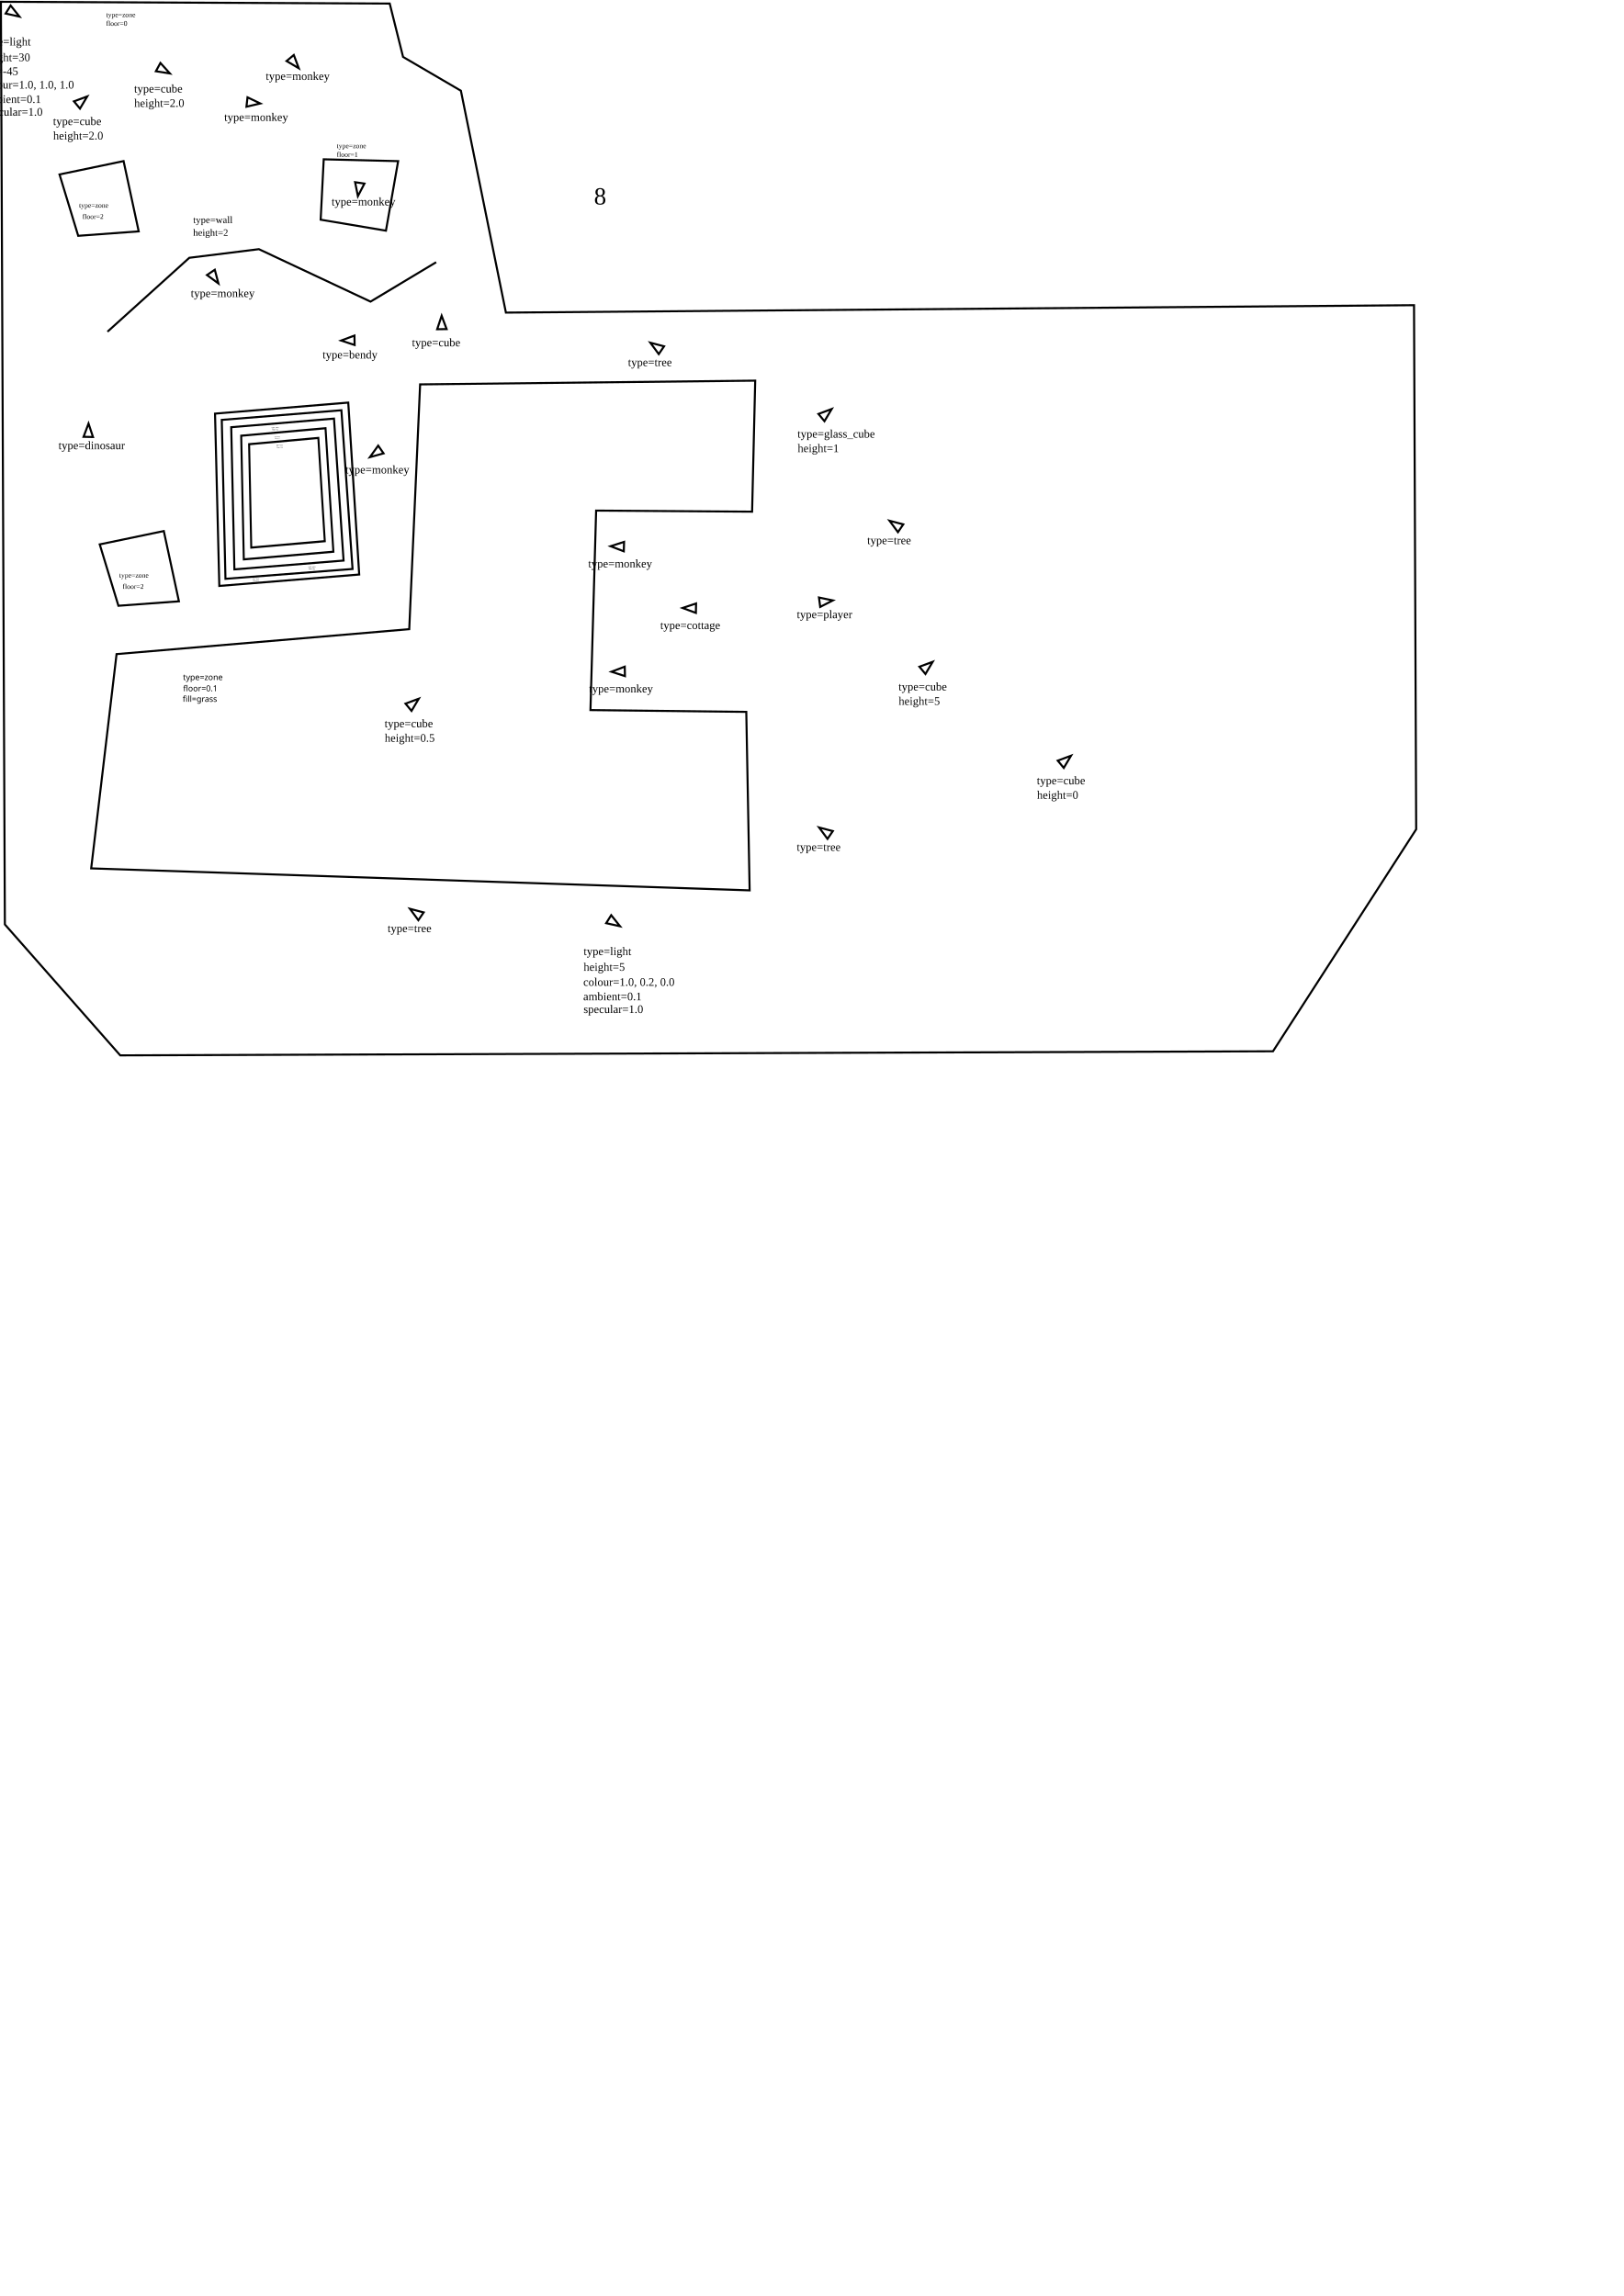
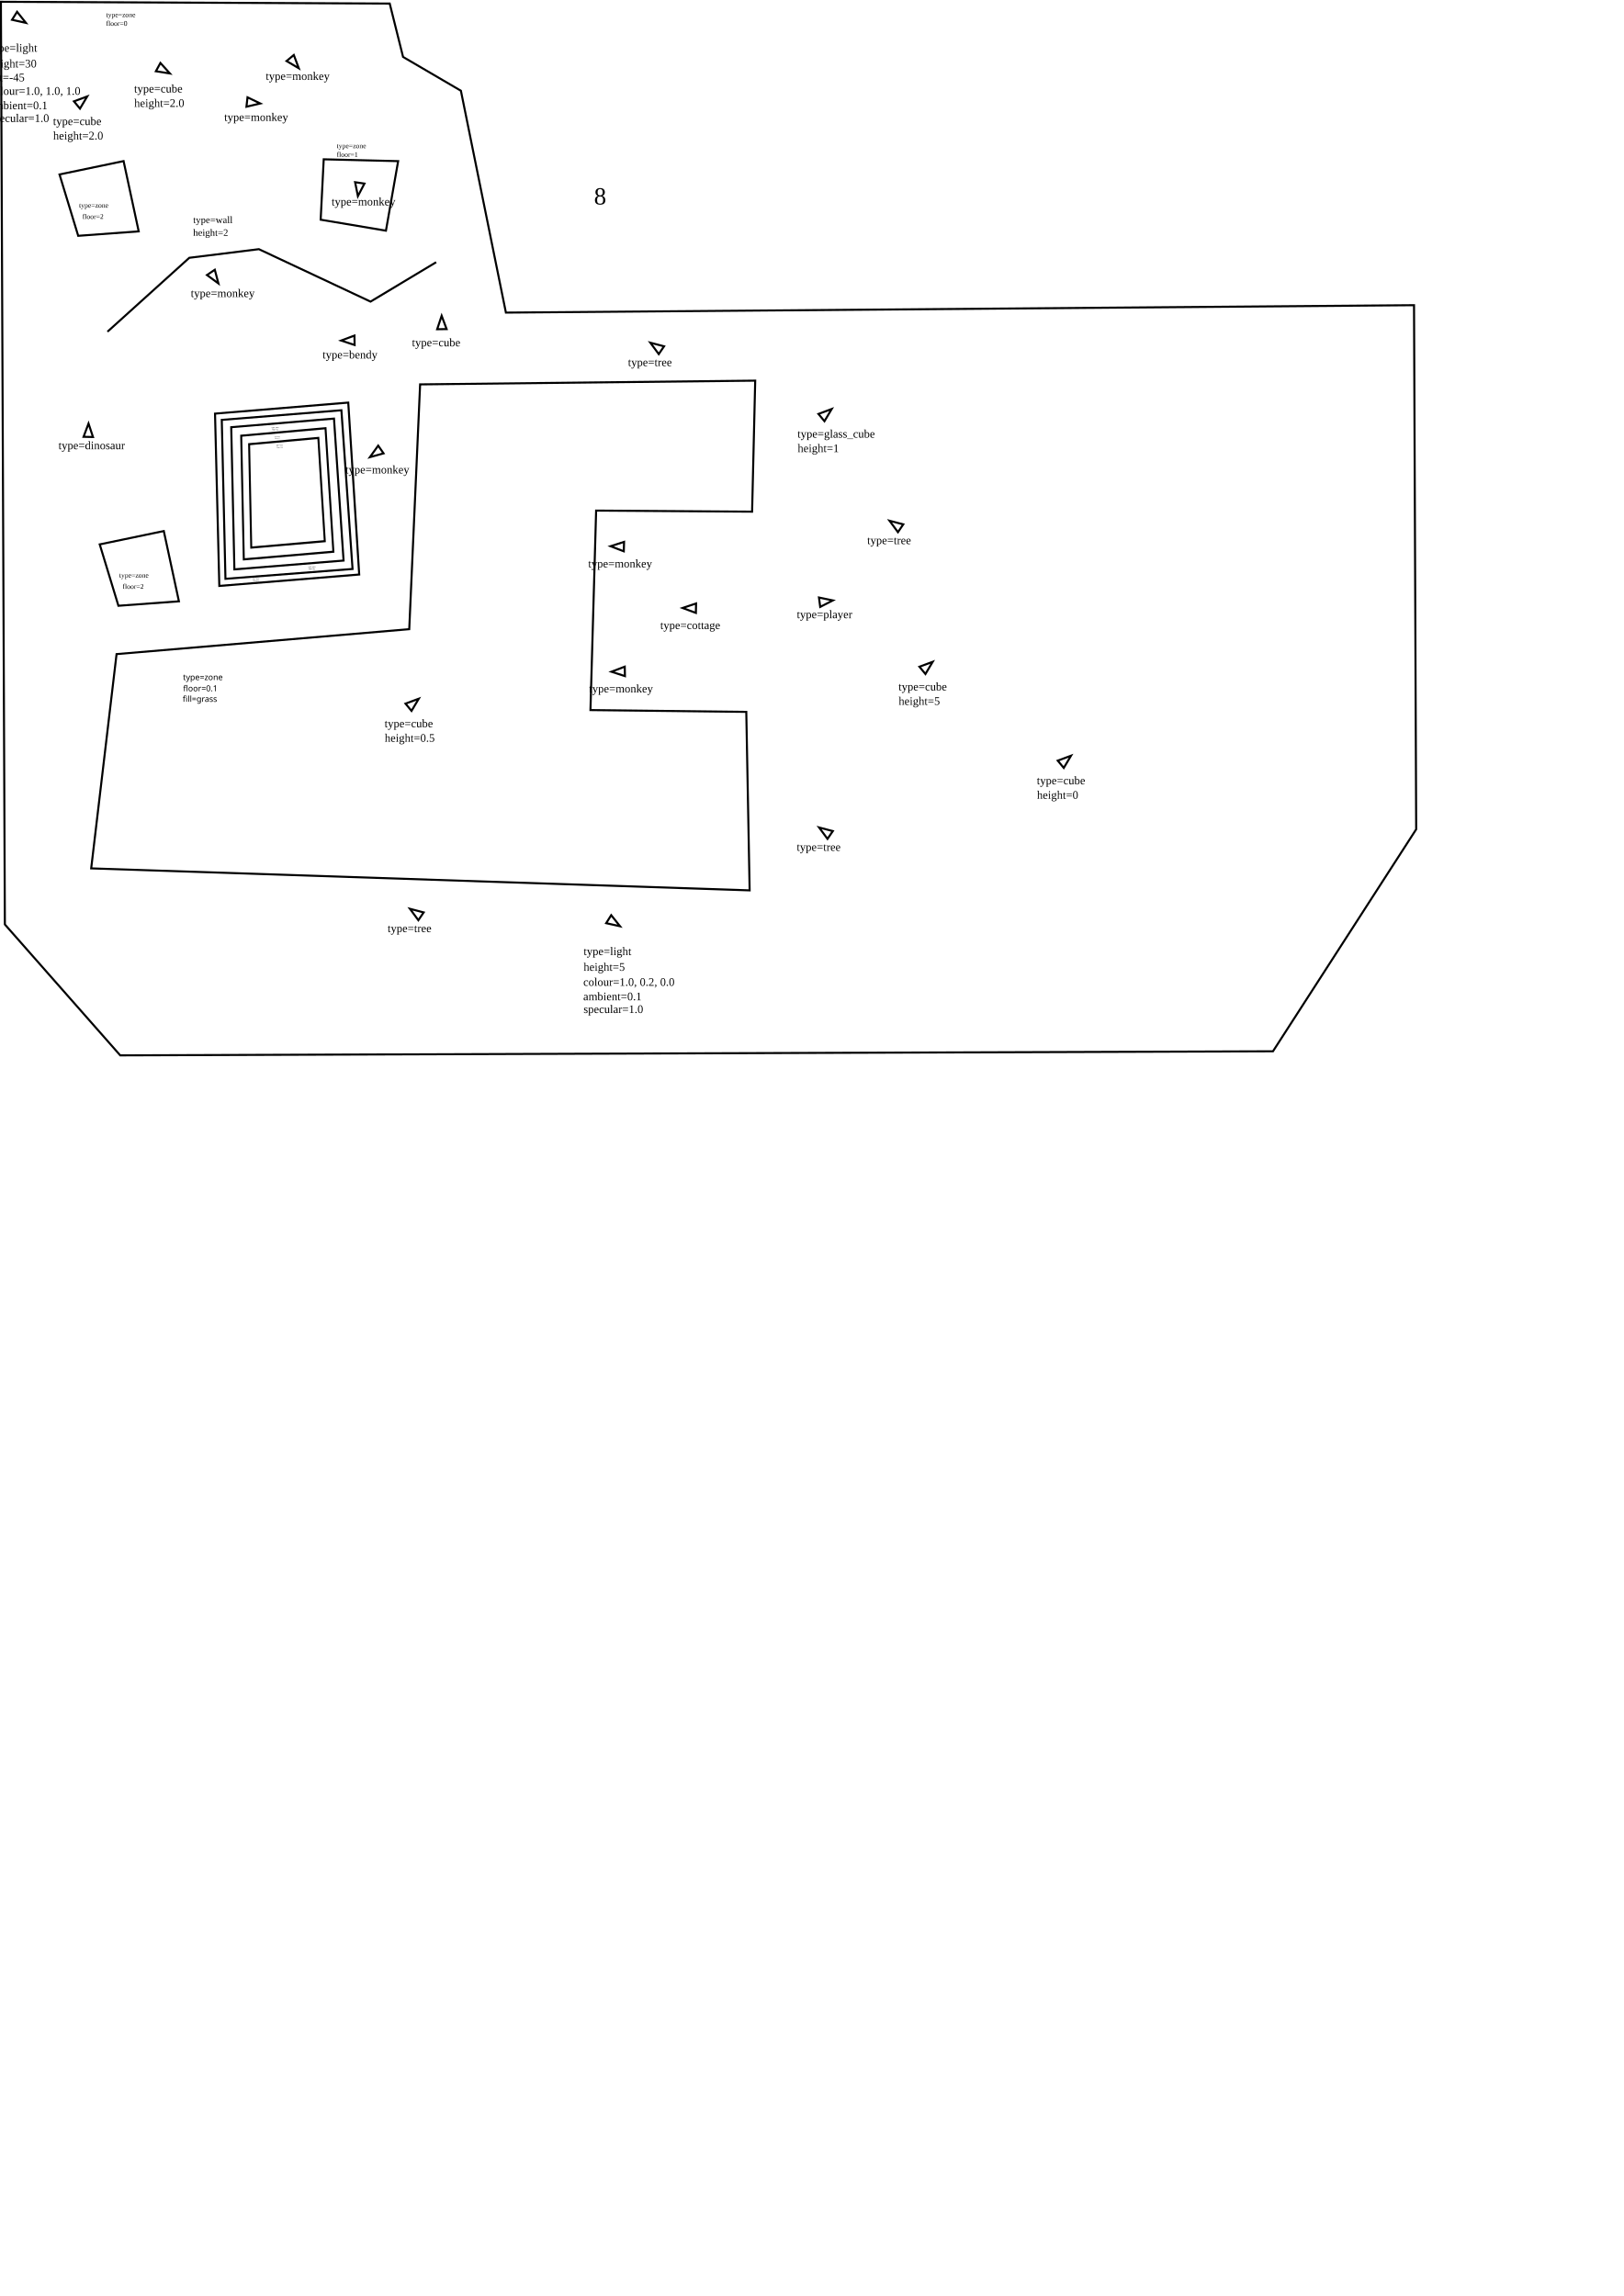
<svg xmlns="http://www.w3.org/2000/svg" width="210mm" height="297mm" viewBox="0 0 210 297" version="1.1" id="svg1">
  <defs id="defs1">
    <rect x="357.962" y="869.614" width="268.471" height="112.836" id="rect1" />
  </defs>
  <g id="layer1">
    <text xml:space="preserve" transform="matrix(0.2645833,0,0,0.2645833,-17.88486,-206.5387)" id="text1" style="text-align:start;writing-mode:lr-tb;direction:ltr;white-space:pre;shape-inside:url(#rect1);display:inline;fill:#000000">
      <tspan x="357.961" y="880.561" id="tspan1">8</tspan>
    </text>
    <g id="g5">
      <text xml:space="preserve" style="font-size:0.909px;text-align:start;writing-mode:lr-tb;direction:ltr;text-anchor:start;fill:#000000;fill-opacity:1;stroke:none;stroke-width:0.076;stroke-opacity:1" x="13.721" y="2.202" id="text2">
        <tspan id="tspan2" style="fill:#000000;fill-opacity:1;stroke:none;stroke-width:0.076" x="13.721" y="2.202">type=zone</tspan>
      </text>
      <text xml:space="preserve" style="font-size:0.909px;text-align:start;writing-mode:lr-tb;direction:ltr;text-anchor:start;fill:#000000;fill-opacity:1;stroke:none;stroke-width:0.076;stroke-opacity:1" x="13.728" y="3.33" id="text2-7">
        <tspan id="tspan2-2" style="fill:#000000;fill-opacity:1;stroke:none;stroke-width:0.076" x="13.728" y="3.33">floor=0</tspan>
      </text>
      <g id="g4-5-8-6" transform="translate(5.822039,-10.66291)">
        <path style="fill:none;fill-opacity:1;stroke:#000000;stroke-width:0.265;stroke-opacity:1" d="m 26.189,23.254 -0.137,1.213 1.789,-0.418 z" id="path2-1-7-7" />
        <text xml:space="preserve" style="font-size:1.501px;text-align:start;writing-mode:lr-tb;direction:ltr;text-anchor:start;fill:#000000;fill-opacity:1;stroke:none;stroke-width:0.125;stroke-opacity:1" x="23.18" y="26.307" id="text3-3-1-9">
          <tspan id="tspan3-9-5-4" style="fill:#000000;fill-opacity:1;stroke:none;stroke-width:0.125" x="23.18" y="26.307">type=monkey</tspan>
        </text>
      </g>
      <g id="g4-5-3" transform="translate(18.53776,20.06561)">
        <path style="fill:none;fill-opacity:1;stroke:#000000;stroke-width:0.265;stroke-opacity:1" d="m 27.325,24.562 -0.021,-1.221 -1.72,0.646 z" id="path2-1-6" />
        <text xml:space="preserve" style="font-size:1.501px;text-align:start;writing-mode:lr-tb;direction:ltr;text-anchor:start;fill:#000000;fill-opacity:1;stroke:none;stroke-width:0.125;stroke-opacity:1" x="23.18" y="26.307" id="text3-3-7">
          <tspan id="tspan3-9-53" style="fill:#000000;fill-opacity:1;stroke:none;stroke-width:0.125" x="23.18" y="26.307">type=bendy</tspan>
        </text>
      </g>
      <g id="g4-5-3-1" transform="translate(1.489317,12.11764)">
        <path style="fill:none;fill-opacity:1;stroke:#000000;stroke-width:0.265;stroke-opacity:1" d="m 26.291,22.776 -1.011,0.684 1.48,1.088 z" id="path2-1-6-2" />
        <text xml:space="preserve" style="font-size:1.501px;text-align:start;writing-mode:lr-tb;direction:ltr;text-anchor:start;fill:#000000;fill-opacity:1;stroke:none;stroke-width:0.125;stroke-opacity:1" x="23.18" y="26.307" id="text3-3-7-7">
          <tspan id="tspan3-9-53-0" style="fill:#000000;fill-opacity:1;stroke:none;stroke-width:0.125" x="23.18" y="26.307">type=monkey</tspan>
        </text>
      </g>
      <g id="g4-5-8-6-5" transform="translate(30.1,18.4964)">
        <path style="fill:none;fill-opacity:1;stroke:#000000;stroke-width:0.265;stroke-opacity:1" d="M 26.442,24.091 27.662,24.073 27.02,22.352 Z" id="path2-1-7-7-6" />
        <text xml:space="preserve" style="font-size:1.501px;text-align:start;writing-mode:lr-tb;direction:ltr;text-anchor:start;fill:#000000;fill-opacity:1;stroke:none;stroke-width:0.125;stroke-opacity:1" x="23.18" y="26.307" id="text3-3-1-9-2">
          <tspan id="tspan3-9-5-4-9" style="fill:#000000;fill-opacity:1;stroke:none;stroke-width:0.125" x="23.18" y="26.307">type=cube</tspan>
        </text>
      </g>
      <g id="g4-5-8-6-5-3" transform="translate(21.48873,34.93369)">
        <path style="fill:none;fill-opacity:1;stroke:#000000;stroke-width:0.265;stroke-opacity:1" d="m 28.119,23.714 -0.695,-1.004 -1.072,1.492 z" id="path2-1-7-7-6-8" />
        <text xml:space="preserve" style="font-size:1.501px;text-align:start;writing-mode:lr-tb;direction:ltr;text-anchor:start;fill:#000000;fill-opacity:1;stroke:none;stroke-width:0.125;stroke-opacity:1" x="23.18" y="26.307" id="text3-3-1-9-2-48">
          <tspan id="tspan3-9-5-4-9-0" style="fill:#000000;fill-opacity:1;stroke:none;stroke-width:0.125" x="23.18" y="26.307">type=monkey</tspan>
        </text>
      </g>
      <g id="g4-5-8-6-5-32" transform="translate(52.89492,47.09292)">
        <path style="fill:none;fill-opacity:1;stroke:#000000;stroke-width:0.265;stroke-opacity:1" d="m 27.782,24.221 0.037,-1.22 -1.748,0.564 z" id="path2-1-7-7-6-6" />
        <text xml:space="preserve" style="font-size:1.501px;text-align:start;writing-mode:lr-tb;direction:ltr;text-anchor:start;fill:#000000;fill-opacity:1;stroke:none;stroke-width:0.125;stroke-opacity:1" x="23.18" y="26.307" id="text3-3-1-9-2-94">
          <tspan id="tspan3-9-5-4-9-1" style="fill:#000000;fill-opacity:1;stroke:none;stroke-width:0.125" x="23.18" y="26.307">type=monkey</tspan>
        </text>
      </g>
      <g id="g4-5-8-6-5-8" transform="translate(53.00565,63.26971)">
        <path style="fill:none;fill-opacity:1;stroke:#000000;stroke-width:0.265;stroke-opacity:1" d="M 27.821,24.189 27.794,22.968 26.078,23.622 Z" id="path2-1-7-7-6-38" />
        <text xml:space="preserve" style="font-size:1.501px;text-align:start;writing-mode:lr-tb;direction:ltr;text-anchor:start;fill:#000000;fill-opacity:1;stroke:none;stroke-width:0.125;stroke-opacity:1" x="23.18" y="26.307" id="text3-3-1-9-2-1">
          <tspan id="tspan3-9-5-4-9-5" style="fill:#000000;fill-opacity:1;stroke:none;stroke-width:0.125" x="23.18" y="26.307">type=monkey</tspan>
        </text>
      </g>
      <g id="g4-5-8-6-5-2" transform="translate(62.2115,55.06791)">
        <path style="fill:none;fill-opacity:1;stroke:#000000;stroke-width:0.265;stroke-opacity:1" d="m 27.79,24.214 0.023,-1.22 -1.742,0.584 z" id="path2-1-7-7-6-3" />
        <text xml:space="preserve" style="font-size:1.501px;text-align:start;writing-mode:lr-tb;direction:ltr;text-anchor:start;fill:#000000;fill-opacity:1;stroke:none;stroke-width:0.125;stroke-opacity:1" x="23.18" y="26.307" id="text3-3-1-9-2-9">
          <tspan id="tspan3-9-5-4-9-97" style="fill:#000000;fill-opacity:1;stroke:none;stroke-width:0.125" x="23.18" y="26.307">type=cottage</tspan>
        </text>
      </g>
      <g id="g4-5-8-6-2" transform="translate(11.18701,-15.96969)">
        <path style="fill:none;fill-opacity:1;stroke:#000000;stroke-width:0.265;stroke-opacity:1" d="m 26.812,23.083 -0.937,0.782 1.582,0.934 z" id="path2-1-7-7-0" />
        <text xml:space="preserve" style="font-size:1.501px;text-align:start;writing-mode:lr-tb;direction:ltr;text-anchor:start;fill:#000000;fill-opacity:1;stroke:none;stroke-width:0.125;stroke-opacity:1" x="23.18" y="26.307" id="text3-3-1-9-4">
          <tspan id="tspan3-9-5-4-4" style="fill:#000000;fill-opacity:1;stroke:none;stroke-width:0.125" x="23.18" y="26.307">type=monkey</tspan>
        </text>
      </g>
      <g id="g4-7-6" transform="translate(79.87344,53.66287)">
        <path style="fill:none;fill-opacity:1;stroke:#000000;stroke-width:0.265;stroke-opacity:1" d="m 26.047,23.631 0.16,1.21 1.635,-0.837 z" id="path2-55-7" />
        <text xml:space="preserve" style="font-size:1.501px;text-align:start;writing-mode:lr-tb;direction:ltr;text-anchor:start;fill:#000000;fill-opacity:1;stroke:none;stroke-width:0.125;stroke-opacity:1" x="23.18" y="26.307" id="text3-4-8">
          <tspan id="tspan3-1-4" style="fill:#000000;fill-opacity:1;stroke:none;stroke-width:0.125" x="23.18" y="26.307">type=player</tspan>
        </text>
      </g>
      <g id="g6" transform="translate(11.96265,8.297953)">
        <text xml:space="preserve" style="font-size:0.909px;text-align:start;writing-mode:lr-tb;direction:ltr;text-anchor:start;fill:#000000;fill-opacity:1;stroke:none;stroke-width:0.076;stroke-opacity:1" x="31.588" y="10.856" id="text2-8">
          <tspan id="tspan2-20" style="fill:#000000;fill-opacity:1;stroke:none;stroke-width:0.076" x="31.588" y="10.856">type=zone</tspan>
        </text>
        <text xml:space="preserve" style="font-size:0.909px;text-align:start;writing-mode:lr-tb;direction:ltr;text-anchor:start;fill:#000000;fill-opacity:1;stroke:none;stroke-width:0.076;stroke-opacity:1" x="31.595" y="11.984" id="text2-7-7">
          <tspan id="tspan2-2-4" style="fill:#000000;fill-opacity:1;stroke:none;stroke-width:0.076" x="31.595" y="11.984">floor=1</tspan>
        </text>
        <path style="fill:none;fill-opacity:1;stroke:#000000;stroke-width:0.265;stroke-opacity:1" d="m 29.905,12.309 -0.395,7.812 8.443,1.42 1.578,-8.995 z" id="path5" />
        <g id="g4-5-8-6-2-9" transform="translate(7.73476,-8.031607)">
          <path style="fill:none;fill-opacity:1;stroke:#000000;stroke-width:0.265;stroke-opacity:1" d="m 27.438,23.481 -1.208,-0.177 0.359,1.801 z" id="path2-1-7-7-0-9" />
          <text xml:space="preserve" style="font-size:1.501px;text-align:start;writing-mode:lr-tb;direction:ltr;text-anchor:start;fill:#000000;fill-opacity:1;stroke:none;stroke-width:0.125;stroke-opacity:1" x="23.18" y="26.307" id="text3-3-1-9-4-9">
            <tspan id="tspan3-9-5-4-4-3" style="fill:#000000;fill-opacity:1;stroke:none;stroke-width:0.125" x="23.18" y="26.307">type=monkey</tspan>
          </text>
        </g>
      </g>
      <g id="g7" transform="translate(3.15172,-30.0846)">
        <text xml:space="preserve" style="font-size:0.909px;text-align:start;writing-mode:lr-tb;direction:ltr;text-anchor:start;fill:#000000;fill-opacity:1;stroke:none;stroke-width:0.076;stroke-opacity:1" x="7.07" y="56.937" id="text2-3">
          <tspan id="tspan2-9" style="fill:#000000;fill-opacity:1;stroke:none;stroke-width:0.076" x="7.07" y="56.937">type=zone</tspan>
        </text>
        <text xml:space="preserve" style="font-size:0.909px;text-align:start;writing-mode:lr-tb;direction:ltr;text-anchor:start;fill:#000000;fill-opacity:1;stroke:none;stroke-width:0.076;stroke-opacity:1" x="7.507" y="58.387" id="text2-3-3">
          <tspan id="tspan2-9-6" style="fill:#000000;fill-opacity:1;stroke:none;stroke-width:0.076" x="7.507" y="58.387">floor=2</tspan>
        </text>
        <path style="fill:none;fill-opacity:1;stroke:#000000;stroke-width:0.265;stroke-opacity:1" d="m 6.962,60.589 7.825,-0.575 -1.956,-9.091 -8.286,1.726 z" id="path6" />
      </g>
      <g id="g7-1" transform="translate(8.353112,17.7701)">
        <text xml:space="preserve" style="font-size:0.909px;text-align:start;writing-mode:lr-tb;direction:ltr;text-anchor:start;fill:#000000;fill-opacity:1;stroke:none;stroke-width:0.076;stroke-opacity:1" x="7.07" y="56.937" id="text2-3-8">
          <tspan id="tspan2-9-7" style="fill:#000000;fill-opacity:1;stroke:none;stroke-width:0.076" x="7.07" y="56.937">type=zone</tspan>
        </text>
        <text xml:space="preserve" style="font-size:0.909px;text-align:start;writing-mode:lr-tb;direction:ltr;text-anchor:start;fill:#000000;fill-opacity:1;stroke:none;stroke-width:0.076;stroke-opacity:1" x="7.507" y="58.387" id="text2-3-3-9">
          <tspan id="tspan2-9-6-2" style="fill:#000000;fill-opacity:1;stroke:none;stroke-width:0.076" x="7.507" y="58.387">floor=2</tspan>
        </text>
        <path style="fill:none;fill-opacity:1;stroke:#000000;stroke-width:0.265;stroke-opacity:1" d="m 6.962,60.589 7.825,-0.575 -1.956,-9.091 -8.286,1.726 z" id="path6-0" />
      </g>
      <g id="g7-4" transform="translate(26.38602,10.8822)">
        <text xml:space="preserve" style="font-size:0.202px;text-align:start;writing-mode:lr-tb;direction:ltr;text-anchor:start;fill:#000000;fill-opacity:1;stroke:none;stroke-width:0.076;stroke-opacity:1" x="6.291" y="64.041" id="text2-3-0">
          <tspan id="tspan2-9-9" style="fill:#000000;fill-opacity:1;stroke:none;stroke-width:0.076" x="6.291" y="64.041">type=zone</tspan>
        </text>
        <text xml:space="preserve" style="font-size:0.202px;text-align:start;writing-mode:lr-tb;direction:ltr;text-anchor:start;fill:#000000;fill-opacity:1;stroke:none;stroke-width:0.076;stroke-opacity:1" x="6.341" y="64.306" id="text2-3-3-2">
          <tspan id="tspan2-9-6-4" style="fill:#000000;fill-opacity:1;stroke:none;stroke-width:0.076" x="6.341" y="64.306">floor=0.2</tspan>
        </text>
        <path style="fill:none;fill-opacity:1;stroke:#000000;stroke-width:0.265;stroke-opacity:1" d="M 1.979,64.911 20.071,63.435 18.655,41.196 1.424,42.622 Z" id="path6-9" />
        <g id="g10">
          <text xml:space="preserve" style="font-size:0.222px;text-align:start;writing-mode:lr-tb;direction:ltr;text-anchor:start;fill:#000000;fill-opacity:1;stroke:none;stroke-width:0.076;stroke-opacity:1" x="13.485" y="62.5" id="text2-3-0-0">
            <tspan id="tspan2-9-9-9" style="fill:#000000;fill-opacity:1;stroke:none;stroke-width:0.076" x="13.485" y="62.5">type=zone</tspan>
          </text>
          <text xml:space="preserve" style="font-size:0.222px;text-align:start;writing-mode:lr-tb;direction:ltr;text-anchor:start;fill:#000000;fill-opacity:1;stroke:none;stroke-width:0.076;stroke-opacity:1" x="13.54" y="62.791" id="text2-3-3-2-3">
            <tspan id="tspan2-9-6-4-0" style="fill:#000000;fill-opacity:1;stroke:none;stroke-width:0.076" x="13.54" y="62.791">floor=0.2</tspan>
          </text>
          <path style="fill:none;fill-opacity:1;stroke:#000000;stroke-width:0.265;stroke-opacity:1" d="M 2.297,43.432 2.773,63.991 19.211,62.718 17.768,42.186 Z" id="path10" />
          <g id="g1865">
            <text xml:space="preserve" style="font-size:0.217px;text-align:start;writing-mode:lr-tb;direction:ltr;text-anchor:start;fill:#000000;fill-opacity:1;stroke:none;stroke-width:0.076;stroke-opacity:1" x="8.747" y="44.486" id="text2-3-0-0-6">
              <tspan id="tspan2-9-9-9-7" style="fill:#000000;fill-opacity:1;stroke:none;stroke-width:0.076" x="8.747" y="44.486">type=zone</tspan>
            </text>
            <text xml:space="preserve" style="font-size:0.217px;text-align:start;writing-mode:lr-tb;direction:ltr;text-anchor:start;fill:#000000;fill-opacity:1;stroke:none;stroke-width:0.076;stroke-opacity:1" x="8.8" y="44.771" id="text2-3-3-2-3-5">
              <tspan id="tspan2-9-6-4-0-3" style="fill:#000000;fill-opacity:1;stroke:none;stroke-width:0.076" x="8.8" y="44.771">floor=0.2</tspan>
            </text>
            <path style="fill:none;fill-opacity:1;stroke:#000000;stroke-width:0.265;stroke-opacity:1" d="M 3.52,44.379 3.929,62.77 18.049,61.631 16.81,43.265 Z" id="path10-3" />
            <g id="g1865-5" transform="matrix(0.8204918,0,0,0.8697439,1.921924,6.881878)" style="stroke-width:1.184">
              <text xml:space="preserve" style="font-size:0.206px;text-align:start;writing-mode:lr-tb;direction:ltr;text-anchor:start;fill:#000000;fill-opacity:1;stroke:none;stroke-width:0.09;stroke-opacity:1" x="8.762" y="44.582" id="text2-3-0-0-6-6">
                <tspan id="tspan2-9-9-9-7-2" style="fill:#000000;fill-opacity:1;stroke:none;stroke-width:0.09" x="8.762" y="44.582">type=zone</tspan>
              </text>
              <text xml:space="preserve" style="font-size:0.206px;text-align:start;writing-mode:lr-tb;direction:ltr;text-anchor:start;fill:#000000;fill-opacity:1;stroke:none;stroke-width:0.09;stroke-opacity:1" x="8.812" y="44.853" id="text2-3-3-2-3-5-9">
                <tspan id="tspan2-9-6-4-0-3-1" style="fill:#000000;fill-opacity:1;stroke:none;stroke-width:0.09" x="8.812" y="44.853">floor=0.2</tspan>
              </text>
              <g id="g1865-5-7" transform="matrix(0.820949,0,0,0.8360907,1.877445,8.535703)" style="stroke-width:1.429">
                <text xml:space="preserve" style="font-size:0.303px;text-align:start;writing-mode:lr-tb;direction:ltr;text-anchor:start;fill:#000000;fill-opacity:1;stroke:none;stroke-width:0.108;stroke-opacity:1" x="8.759" y="44.651" id="text2-3-0-0-6-6-0">
                  <tspan id="tspan2-9-9-9-7-2-9" style="fill:#000000;fill-opacity:1;stroke:none;stroke-width:0.108" x="8.759" y="44.651">type=zone</tspan>
                </text>
                <text xml:space="preserve" style="font-size:0.303px;text-align:start;writing-mode:lr-tb;direction:ltr;text-anchor:start;fill:#000000;fill-opacity:1;stroke:none;stroke-width:0.108;stroke-opacity:1" x="8.834" y="45.049" id="text2-3-3-2-3-5-9-3">
                  <tspan id="tspan2-9-6-4-0-3-1-6" style="fill:#000000;fill-opacity:1;stroke:none;stroke-width:0.108" x="8.834" y="45.049">floor=0.2</tspan>
                </text>
                <path style="fill:none;fill-opacity:1;stroke:#000000;stroke-width:0.378;stroke-opacity:1" d="M 3.52,44.379 3.929,62.77 18.049,61.631 16.81,43.265 Z" id="path10-3-2-0" />
              </g>
              <path style="fill:none;fill-opacity:1;stroke:#000000;stroke-width:0.313;stroke-opacity:1" d="M 3.52,44.379 3.929,62.77 18.049,61.631 16.81,43.265 Z" id="path10-3-2" />
            </g>
          </g>
        </g>
      </g>
      <path style="fill:none;fill-opacity:1;stroke:#000000;stroke-width:0.265;stroke-opacity:1" d="M 0.63,119.583 15.551,136.518 164.64,135.989 183.161,107.274 182.881,39.478 65.431,40.437 59.61,11.738 52.13,7.365 50.404,0.46 0.115,0.23 Z" id="path8" />
      <g id="g9">
        <path style="fill:none;fill-opacity:1;stroke:#000000;stroke-width:0.265;stroke-opacity:1" d="m 13.901,42.906 10.584,-9.559 8.996,-1.116 14.44,6.784 8.49,-5.095" id="path9" />
        <text xml:space="preserve" style="font-size:1.272px;text-align:start;writing-mode:lr-tb;direction:ltr;text-anchor:start;fill:#000000;fill-opacity:1;stroke:none;stroke-width:0.106;stroke-opacity:1" x="24.985" y="28.853" id="text9">
          <tspan id="tspan9" style="fill:#000000;fill-opacity:1;stroke:none;stroke-width:0.106" x="24.985" y="28.853">type=wall</tspan>
        </text>
        <text xml:space="preserve" style="font-size:1.272px;text-align:start;writing-mode:lr-tb;direction:ltr;text-anchor:start;fill:#000000;fill-opacity:1;stroke:none;stroke-width:0.106;stroke-opacity:1" x="24.98" y="30.506" id="text9-3">
          <tspan id="tspan9-7" style="fill:#000000;fill-opacity:1;stroke:none;stroke-width:0.106" x="24.98" y="30.506">height=2</tspan>
        </text>
      </g>
      <g id="g4-5-8-6-0-0" transform="translate(-15.62314,31.80567)">
        <path style="fill:none;fill-opacity:1;stroke:#000000;stroke-width:0.265;stroke-opacity:1" d="m 26.431,24.698 1.22,0.026 -0.579,-1.743 z" id="path2-1-7-7-5-4" />
        <text xml:space="preserve" style="font-size:1.501px;text-align:start;writing-mode:lr-tb;direction:ltr;text-anchor:start;fill:#000000;fill-opacity:1;stroke:none;stroke-width:0.125;stroke-opacity:1" x="23.18" y="26.307" id="text3-3-1-9-2-4">
          <tspan id="tspan3-9-5-4-3-44" style="fill:#000000;fill-opacity:1;stroke:none;stroke-width:0.125" x="23.18" y="26.307">type=dinosaur</tspan>
        </text>
      </g>
      <g id="g4-5-8-6-0-893-2-3" transform="translate(88.97304,44.07742)">
        <path style="fill:none;fill-opacity:1;stroke:#000000;stroke-width:0.265;stroke-opacity:1" d="m 27.162,24.76 0.688,-1.008 -1.777,-0.466 z" id="path2-1-7-7-5-68-6-6" />
        <text xml:space="preserve" style="font-size:1.501px;text-align:start;writing-mode:lr-tb;direction:ltr;text-anchor:start;fill:#000000;fill-opacity:1;stroke:none;stroke-width:0.125;stroke-opacity:1" x="23.18" y="26.307" id="text3-3-1-9-2-02-5-7">
          <tspan id="tspan3-9-5-4-3-10-2-5" style="fill:#000000;fill-opacity:1;stroke:none;stroke-width:0.125" x="23.18" y="26.307">type=tree</tspan>
        </text>
      </g>
      <g id="g4-5-8-6-0-893-2-3-3" transform="translate(79.86166,83.75342)">
        <path style="fill:none;fill-opacity:1;stroke:#000000;stroke-width:0.265;stroke-opacity:1" d="m 27.162,24.76 0.688,-1.008 -1.777,-0.466 z" id="path2-1-7-7-5-68-6-6-5" />
        <text xml:space="preserve" style="font-size:1.501px;text-align:start;writing-mode:lr-tb;direction:ltr;text-anchor:start;fill:#000000;fill-opacity:1;stroke:none;stroke-width:0.125;stroke-opacity:1" x="23.18" y="26.307" id="text3-3-1-9-2-02-5-7-6">
          <tspan id="tspan3-9-5-4-3-10-2-5-2" style="fill:#000000;fill-opacity:1;stroke:none;stroke-width:0.125" x="23.18" y="26.307">type=tree</tspan>
        </text>
      </g>
      <g id="g4-5-8-6-0-893-2-3-3-9" transform="translate(58.03702,21.04506)">
        <path style="fill:none;fill-opacity:1;stroke:#000000;stroke-width:0.265;stroke-opacity:1" d="m 27.162,24.76 0.688,-1.008 -1.777,-0.466 z" id="path2-1-7-7-5-68-6-6-5-9" />
        <text xml:space="preserve" style="font-size:1.501px;text-align:start;writing-mode:lr-tb;direction:ltr;text-anchor:start;fill:#000000;fill-opacity:1;stroke:none;stroke-width:0.125;stroke-opacity:1" x="23.18" y="26.307" id="text3-3-1-9-2-02-5-7-6-1">
          <tspan id="tspan3-9-5-4-3-10-2-5-2-7" style="fill:#000000;fill-opacity:1;stroke:none;stroke-width:0.125" x="23.18" y="26.307">type=tree</tspan>
        </text>
      </g>
      <g id="g4-5-8-6-0-893-2-3-3-5" transform="translate(26.94475,94.2728)">
        <path style="fill:none;fill-opacity:1;stroke:#000000;stroke-width:0.265;stroke-opacity:1" d="m 27.162,24.76 0.688,-1.008 -1.777,-0.466 z" id="path2-1-7-7-5-68-6-6-5-5" />
        <text xml:space="preserve" style="font-size:1.501px;text-align:start;writing-mode:lr-tb;direction:ltr;text-anchor:start;fill:#000000;fill-opacity:1;stroke:none;stroke-width:0.125;stroke-opacity:1" x="23.18" y="26.307" id="text3-3-1-9-2-02-5-7-6-8">
          <tspan id="tspan3-9-5-4-3-10-2-5-2-1" style="fill:#000000;fill-opacity:1;stroke:none;stroke-width:0.125" x="23.18" y="26.307">type=tree</tspan>
        </text>
      </g>
      <g id="g4329">
        <path style="fill:none;stroke:#000000;stroke-width:0.265px;stroke-linecap:butt;stroke-linejoin:miter;stroke-opacity:1" d="m 15.075,84.612 -3.281,27.717 85.16,2.845 -0.434,-23.09 -20.154,-0.232 0.734,-25.805 20.172,0.14 0.402,-16.949 -43.339,0.484 -1.406,31.665 z" id="path1574" />
        <text xml:space="preserve" style="font-style:normal;font-weight:normal;font-size:1.055px;line-height:1.25;font-family:sans-serif;fill:#000000;fill-opacity:1;stroke:none;stroke-width:0.265" x="23.664" y="87.966" id="text2304">
          <tspan id="tspan2302" style="stroke-width:0.265" x="23.664" y="87.966">type=zone</tspan>
        </text>
        <text xml:space="preserve" style="font-style:normal;font-weight:normal;font-size:1.055px;line-height:1.25;font-family:sans-serif;fill:#000000;fill-opacity:1;stroke:none;stroke-width:0.265" x="23.697" y="89.416" id="text2304-3">
          <tspan id="tspan2302-6" style="stroke-width:0.265" x="23.697" y="89.416">floor=0.1</tspan>
        </text>
        <text xml:space="preserve" style="font-style:normal;font-weight:normal;font-size:1.055px;line-height:1.25;font-family:sans-serif;fill:#000000;fill-opacity:1;stroke:none;stroke-width:0.265" x="23.628" y="90.78" id="text2304-3-7">
          <tspan id="tspan2302-6-5" style="stroke-width:0.265" x="23.628" y="90.78">fill=grass</tspan>
        </text>
        <g id="g4-5-8-6-5-7-0" transform="translate(26.55509,67.77941)">
          <path style="fill:none;fill-opacity:1;stroke:#000000;stroke-width:0.265;stroke-opacity:1" d="m 25.89,23.239 0.778,0.94 0.94,-1.578 z" id="path2-1-7-7-6-5-6" />
          <text xml:space="preserve" style="font-size:1.501px;text-align:start;writing-mode:lr-tb;direction:ltr;text-anchor:start;fill:#000000;fill-opacity:1;stroke:none;stroke-width:0.125;stroke-opacity:1" x="23.18" y="26.307" id="text3-3-1-9-2-35-26">
            <tspan id="tspan3-9-5-4-9-62-1" style="fill:#000000;fill-opacity:1;stroke:none;stroke-width:0.125" x="23.18" y="26.307">type=cube</tspan>
          </text>
          <text xml:space="preserve" style="font-size:1.501px;text-align:start;writing-mode:lr-tb;direction:ltr;text-anchor:start;fill:#000000;fill-opacity:1;stroke:none;stroke-width:0.125;stroke-opacity:1" x="23.2" y="28.173" id="text3-3-1-9-2-3-8">
            <tspan id="tspan3-9-5-4-9-6-7" style="fill:#000000;fill-opacity:1;stroke:none;stroke-width:0.125" x="23.2" y="28.173">height=0.5</tspan>
          </text>
        </g>
      </g>
      <g id="g4-5-8-6-5-7" transform="translate(-16.32515,-10.12841)">
        <path style="fill:none;fill-opacity:1;stroke:#000000;stroke-width:0.265;stroke-opacity:1" d="m 25.89,23.239 0.778,0.94 0.94,-1.578 z" id="path2-1-7-7-6-5" />
        <text xml:space="preserve" style="font-size:1.501px;text-align:start;writing-mode:lr-tb;direction:ltr;text-anchor:start;fill:#000000;fill-opacity:1;stroke:none;stroke-width:0.125;stroke-opacity:1" x="23.18" y="26.307" id="text3-3-1-9-2-35">
          <tspan id="tspan3-9-5-4-9-62" style="fill:#000000;fill-opacity:1;stroke:none;stroke-width:0.125" x="23.18" y="26.307">type=cube</tspan>
        </text>
        <text xml:space="preserve" style="font-size:1.501px;text-align:start;writing-mode:lr-tb;direction:ltr;text-anchor:start;fill:#000000;fill-opacity:1;stroke:none;stroke-width:0.125;stroke-opacity:1" x="23.2" y="28.173" id="text3-3-1-9-2-3">
          <tspan id="tspan3-9-5-4-9-6" style="fill:#000000;fill-opacity:1;stroke:none;stroke-width:0.125" x="23.2" y="28.173">height=2.0</tspan>
        </text>
      </g>
      <g id="g4-5-8-6-5-7-9" transform="translate(-5.839457,-14.34528)">
        <path style="fill:none;fill-opacity:1;stroke:#000000;stroke-width:0.265;stroke-opacity:1" d="m 26.586,22.489 -0.585,1.072 1.814,0.288 z" id="path2-1-7-7-6-5-1" />
        <text xml:space="preserve" style="font-size:1.501px;text-align:start;writing-mode:lr-tb;direction:ltr;text-anchor:start;fill:#000000;fill-opacity:1;stroke:none;stroke-width:0.125;stroke-opacity:1" x="23.18" y="26.307" id="text3-3-1-9-2-35-2">
          <tspan id="tspan3-9-5-4-9-62-7" style="fill:#000000;fill-opacity:1;stroke:none;stroke-width:0.125" x="23.18" y="26.307">type=cube</tspan>
        </text>
        <text xml:space="preserve" style="font-size:1.501px;text-align:start;writing-mode:lr-tb;direction:ltr;text-anchor:start;fill:#000000;fill-opacity:1;stroke:none;stroke-width:0.125;stroke-opacity:1" x="23.2" y="28.173" id="text3-3-1-9-2-3-0">
          <tspan id="tspan3-9-5-4-9-6-9" style="fill:#000000;fill-opacity:1;stroke:none;stroke-width:0.125" x="23.2" y="28.173">height=2.0</tspan>
        </text>
      </g>
      <g id="g4-5-8-6-5-7-0-1" transform="translate(110.913,75.15405)">
        <path style="fill:none;fill-opacity:1;stroke:#000000;stroke-width:0.265;stroke-opacity:1" d="m 25.89,23.239 0.778,0.94 0.94,-1.578 z" id="path2-1-7-7-6-5-6-9" />
        <text xml:space="preserve" style="font-size:1.501px;text-align:start;writing-mode:lr-tb;direction:ltr;text-anchor:start;fill:#000000;fill-opacity:1;stroke:none;stroke-width:0.125;stroke-opacity:1" x="23.18" y="26.307" id="text3-3-1-9-2-35-26-3">
          <tspan id="tspan3-9-5-4-9-62-1-4" style="fill:#000000;fill-opacity:1;stroke:none;stroke-width:0.125" x="23.18" y="26.307">type=cube</tspan>
        </text>
        <text xml:space="preserve" style="font-size:1.501px;text-align:start;writing-mode:lr-tb;direction:ltr;text-anchor:start;fill:#000000;fill-opacity:1;stroke:none;stroke-width:0.125;stroke-opacity:1" x="23.2" y="28.173" id="text3-3-1-9-2-3-8-6">
          <tspan id="tspan3-9-5-4-9-6-7-6" style="fill:#000000;fill-opacity:1;stroke:none;stroke-width:0.125" x="23.2" y="28.173">height=0</tspan>
        </text>
      </g>
      <g id="g4-5-8-6-5-7-0-1-4" transform="translate(93.02295,63.00666)">
        <path style="fill:none;fill-opacity:1;stroke:#000000;stroke-width:0.265;stroke-opacity:1" d="m 25.89,23.239 0.778,0.94 0.94,-1.578 z" id="path2-1-7-7-6-5-6-9-0" />
        <text xml:space="preserve" style="font-size:1.501px;text-align:start;writing-mode:lr-tb;direction:ltr;text-anchor:start;fill:#000000;fill-opacity:1;stroke:none;stroke-width:0.125;stroke-opacity:1" x="23.18" y="26.307" id="text3-3-1-9-2-35-26-3-2">
          <tspan id="tspan3-9-5-4-9-62-1-4-1" style="fill:#000000;fill-opacity:1;stroke:none;stroke-width:0.125" x="23.18" y="26.307">type=cube</tspan>
        </text>
        <text xml:space="preserve" style="font-size:1.501px;text-align:start;writing-mode:lr-tb;direction:ltr;text-anchor:start;fill:#000000;fill-opacity:1;stroke:none;stroke-width:0.125;stroke-opacity:1" x="23.2" y="28.173" id="text3-3-1-9-2-3-8-6-7">
          <tspan id="tspan3-9-5-4-9-6-7-6-7" style="fill:#000000;fill-opacity:1;stroke:none;stroke-width:0.125" x="23.2" y="28.173">height=5</tspan>
        </text>
      </g>
      <g id="g4-5-8-6-5-7-0-1-4-8" transform="translate(79.96164,30.30556)">
        <path style="fill:none;fill-opacity:1;stroke:#000000;stroke-width:0.265;stroke-opacity:1" d="m 25.89,23.239 0.778,0.94 0.94,-1.578 z" id="path2-1-7-7-6-5-6-9-0-7" />
        <text xml:space="preserve" style="font-size:1.501px;text-align:start;writing-mode:lr-tb;direction:ltr;text-anchor:start;fill:#000000;fill-opacity:1;stroke:none;stroke-width:0.125;stroke-opacity:1" x="23.18" y="26.307" id="text3-3-1-9-2-35-26-3-2-7">
          <tspan id="tspan3-9-5-4-9-62-1-4-1-4" style="fill:#000000;fill-opacity:1;stroke:none;stroke-width:0.125" x="23.18" y="26.307">type=glass_cube</tspan>
        </text>
        <text xml:space="preserve" style="font-size:1.501px;text-align:start;writing-mode:lr-tb;direction:ltr;text-anchor:start;fill:#000000;fill-opacity:1;stroke:none;stroke-width:0.125;stroke-opacity:1" x="23.2" y="28.173" id="text3-3-1-9-2-3-8-6-7-4">
          <tspan id="tspan3-9-5-4-9-6-7-6-7-9" style="fill:#000000;fill-opacity:1;stroke:none;stroke-width:0.125" x="23.2" y="28.173">height=1</tspan>
        </text>
      </g>
-       <g id="g4-5-8-2" transform="translate(-32.77858,-20.55049)">
+       <g id="g4-5-8-2" transform="translate(-31.947,-19.74177)">
        <path style="fill:none;fill-opacity:1;stroke:#000000;stroke-width:0.265;stroke-opacity:1" d="m 34.155,21.267 -0.649,1.034 1.793,0.399 z" id="path2-1-7-3" />
        <text xml:space="preserve" style="font-size:1.501px;text-align:start;writing-mode:lr-tb;direction:ltr;text-anchor:start;fill:#000000;fill-opacity:1;stroke:none;stroke-width:0.125;stroke-opacity:1" x="30.582" y="26.427" id="text3-3-1-7">
          <tspan id="tspan3-9-5-5" style="fill:#000000;fill-opacity:1;stroke:none;stroke-width:0.125" x="30.582" y="26.427">type=light</tspan>
        </text>
        <text xml:space="preserve" style="font-size:1.501px;text-align:start;writing-mode:lr-tb;direction:ltr;text-anchor:start;fill:#000000;fill-opacity:1;stroke:none;stroke-width:0.125;stroke-opacity:1" x="30.582" y="28.459" id="text3-3-1-7-9">
          <tspan id="tspan3-9-5-5-2" style="fill:#000000;fill-opacity:1;stroke:none;stroke-width:0.125" x="30.582" y="28.459">height=30</tspan>
        </text>
        <text xml:space="preserve" style="font-size:1.501px;text-align:start;writing-mode:lr-tb;direction:ltr;text-anchor:start;fill:#000000;fill-opacity:1;stroke:none;stroke-width:0.125;stroke-opacity:1" x="30.617" y="30.259" id="text3-3-1-7-9-8">
          <tspan id="tspan3-9-5-5-2-3" style="fill:#000000;fill-opacity:1;stroke:none;stroke-width:0.125" x="30.617" y="30.259">tilt=-45</tspan>
        </text>
        <text xml:space="preserve" style="font-size:1.501px;text-align:start;writing-mode:lr-tb;direction:ltr;text-anchor:start;fill:#000000;fill-opacity:1;stroke:none;stroke-width:0.125;stroke-opacity:1" x="30.544" y="31.998" id="text3-3-1-7-2">
          <tspan id="tspan3-9-5-5-8" style="fill:#000000;fill-opacity:1;stroke:none;stroke-width:0.125" x="30.544" y="31.998">colour=1.0, 1.0, 1.0</tspan>
        </text>
        <text xml:space="preserve" style="font-size:1.501px;text-align:start;writing-mode:lr-tb;direction:ltr;text-anchor:start;fill:#000000;fill-opacity:1;stroke:none;stroke-width:0.125;stroke-opacity:1" x="30.544" y="33.869" id="text3-3-1-7-97">
          <tspan id="tspan3-9-5-5-3" style="fill:#000000;fill-opacity:1;stroke:none;stroke-width:0.125" x="30.544" y="33.869">ambient=0.1</tspan>
        </text>
        <text xml:space="preserve" style="font-size:1.501px;text-align:start;writing-mode:lr-tb;direction:ltr;text-anchor:start;fill:#000000;fill-opacity:1;stroke:none;stroke-width:0.125;stroke-opacity:1" x="30.58" y="35.515" id="text3-3-1-7-97-3">
          <tspan id="tspan3-9-5-5-3-6" style="fill:#000000;fill-opacity:1;stroke:none;stroke-width:0.125" x="30.58" y="35.515">specular=1.0</tspan>
        </text>
      </g>
      <g id="g4-5-8-2-4" transform="translate(44.89347,97.11601)">
        <path style="fill:none;fill-opacity:1;stroke:#000000;stroke-width:0.265;stroke-opacity:1" d="m 34.155,21.267 -0.649,1.034 1.793,0.399 z" id="path2-1-7-3-6" />
        <text xml:space="preserve" style="font-size:1.501px;text-align:start;writing-mode:lr-tb;direction:ltr;text-anchor:start;fill:#000000;fill-opacity:1;stroke:none;stroke-width:0.125;stroke-opacity:1" x="30.582" y="26.427" id="text3-3-1-7-4">
          <tspan id="tspan3-9-5-5-6" style="fill:#000000;fill-opacity:1;stroke:none;stroke-width:0.125" x="30.582" y="26.427">type=light</tspan>
        </text>
        <text xml:space="preserve" style="font-size:1.501px;text-align:start;writing-mode:lr-tb;direction:ltr;text-anchor:start;fill:#000000;fill-opacity:1;stroke:none;stroke-width:0.125;stroke-opacity:1" x="30.582" y="28.459" id="text3-3-1-7-9-4">
          <tspan id="tspan3-9-5-5-2-38" style="fill:#000000;fill-opacity:1;stroke:none;stroke-width:0.125" x="30.582" y="28.459">height=5</tspan>
        </text>
        <text xml:space="preserve" style="font-size:1.501px;text-align:start;writing-mode:lr-tb;direction:ltr;text-anchor:start;fill:#000000;fill-opacity:1;stroke:none;stroke-width:0.125;stroke-opacity:1" x="30.544" y="30.406" id="text3-3-1-7-2-0">
          <tspan id="tspan3-9-5-5-8-9" style="fill:#000000;fill-opacity:1;stroke:none;stroke-width:0.125" x="30.544" y="30.406">colour=1.0, 0.2, 0.0</tspan>
        </text>
        <text xml:space="preserve" style="font-size:1.501px;text-align:start;writing-mode:lr-tb;direction:ltr;text-anchor:start;fill:#000000;fill-opacity:1;stroke:none;stroke-width:0.125;stroke-opacity:1" x="30.544" y="32.277" id="text3-3-1-7-97-37">
          <tspan id="tspan3-9-5-5-3-5" style="fill:#000000;fill-opacity:1;stroke:none;stroke-width:0.125" x="30.544" y="32.277">ambient=0.1</tspan>
        </text>
        <text xml:space="preserve" style="font-size:1.501px;text-align:start;writing-mode:lr-tb;direction:ltr;text-anchor:start;fill:#000000;fill-opacity:1;stroke:none;stroke-width:0.125;stroke-opacity:1" x="30.58" y="33.923" id="text3-3-1-7-97-3-7">
          <tspan id="tspan3-9-5-5-3-6-2" style="fill:#000000;fill-opacity:1;stroke:none;stroke-width:0.125" x="30.58" y="33.923">specular=1.0</tspan>
        </text>
      </g>
    </g>
  </g>
</svg>
